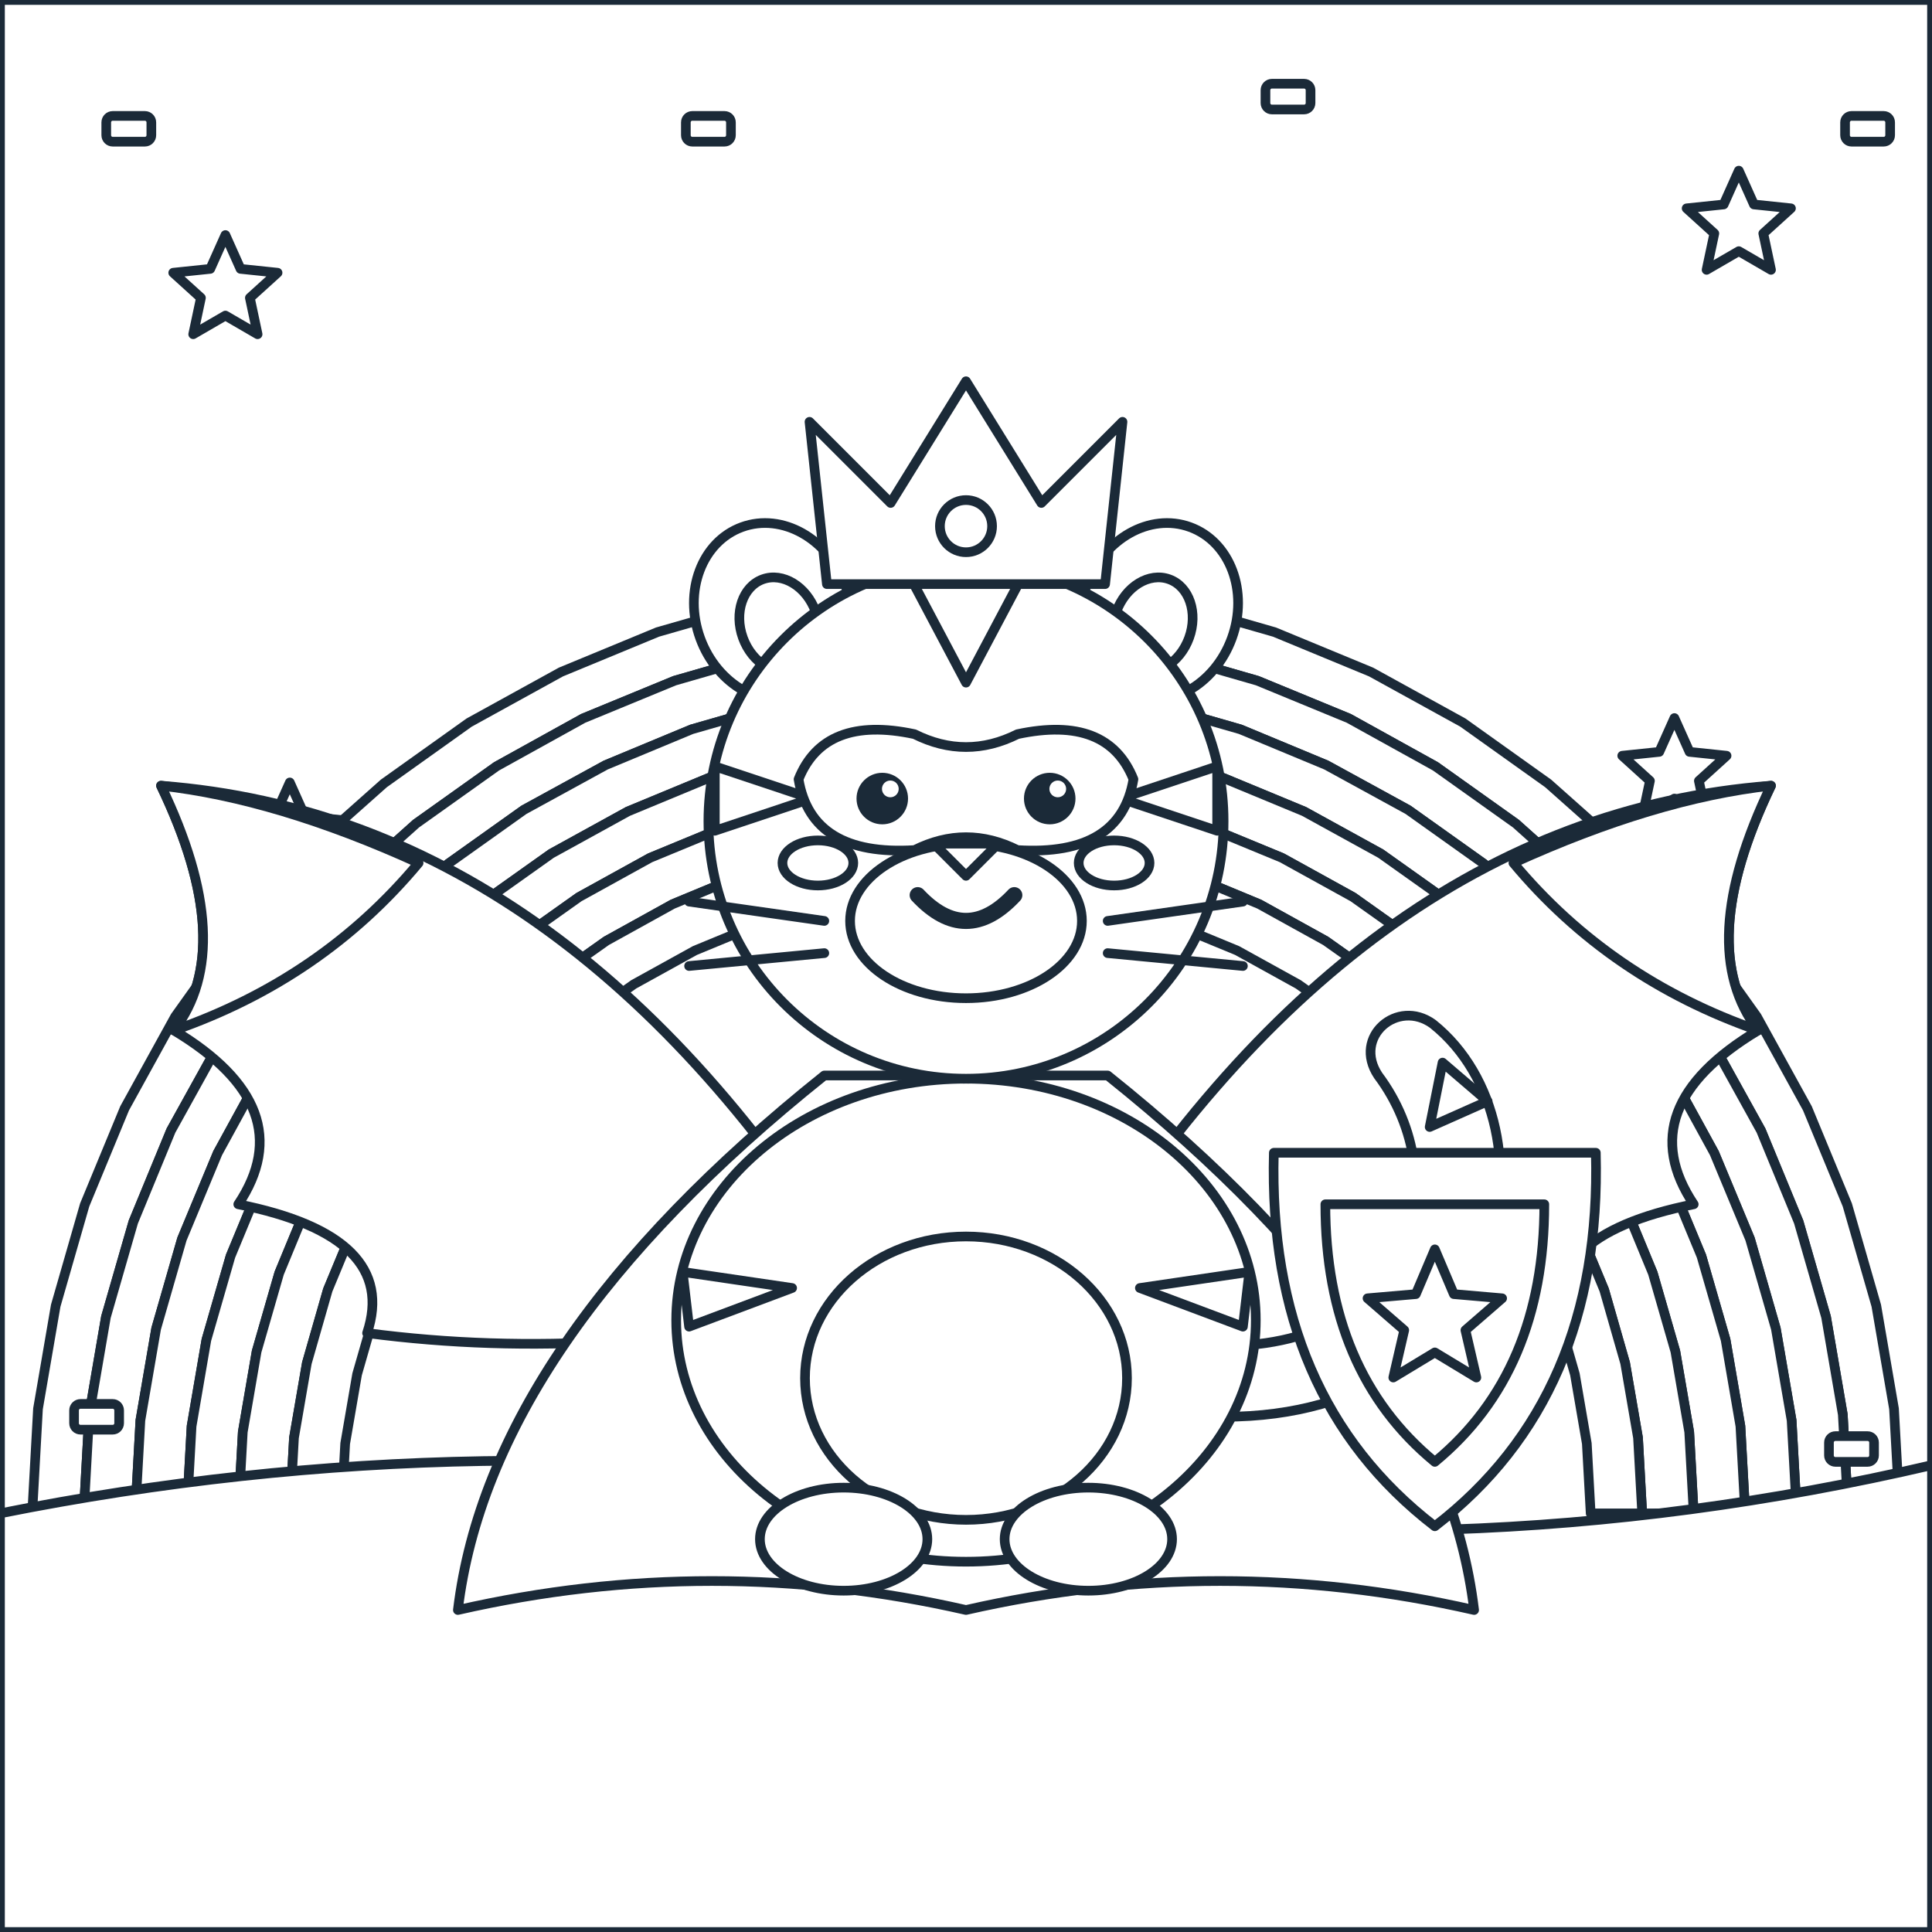
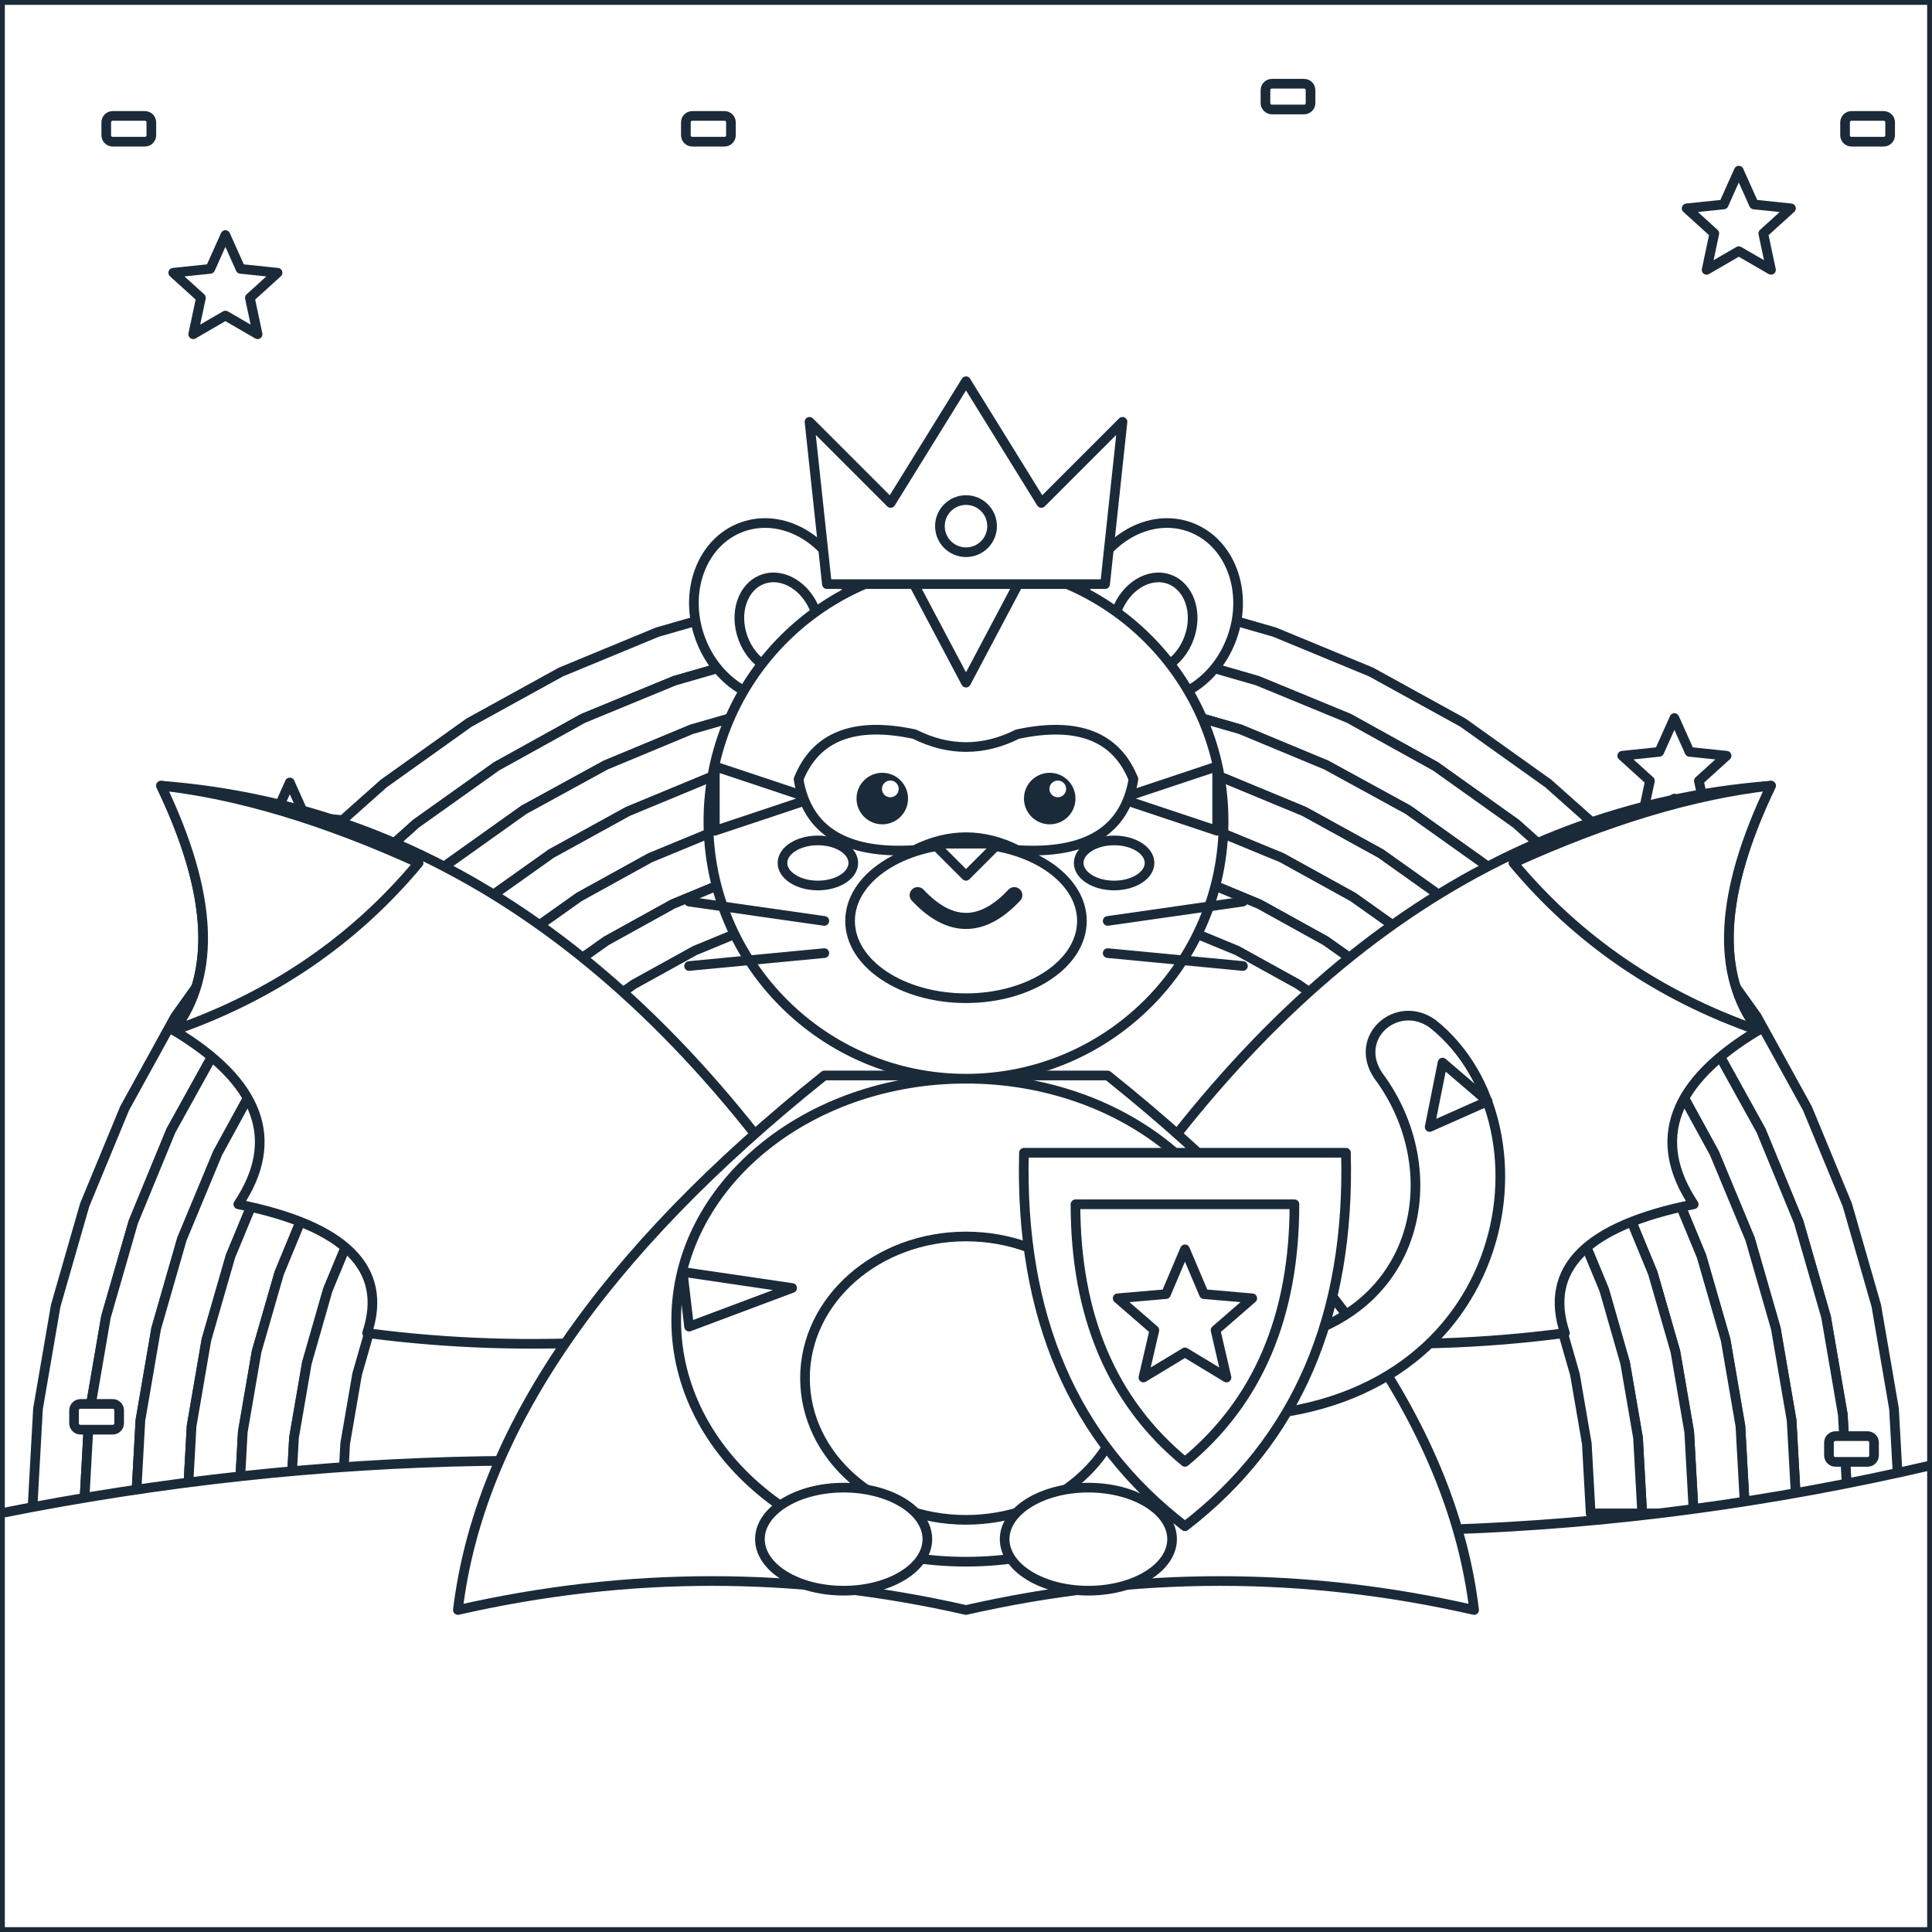
<svg xmlns="http://www.w3.org/2000/svg" viewBox="0 0 600 600" data-picture="ho--the-s-giap-vang">
  <g class="scene-back">
    <rect x="0" y="0" width="600" height="600" rx="0" id="r-nen-troi" data-region="nen-troi" class="region" fill="#FFFFFF" stroke="#1B2A38" stroke-width="3" stroke-linejoin="round" />
    <polygon points="10,470 11.8,437.5 17.3,405.5 26.3,374.2 38.7,344.2 54.4,315.7 73.3,289.2 94.9,264.9 119.2,243.3 145.7,224.4 174.2,208.7 204.2,196.3 235.5,187.3 267.5,181.8 300,180 332.5,181.8 364.5,187.3 395.8,196.3 425.8,208.7 454.3,224.4 480.8,243.3 505.1,264.9 526.7,289.2 545.6,315.7 561.3,344.2 573.7,374.2 582.7,405.5 588.2,437.5 590,470 574,470 572.3,439.3 567.1,409 558.6,379.5 546.9,351.1 532,324.2 514.2,299.2 493.7,276.3 470.8,255.8 445.8,238 418.9,223.1 390.5,211.4 361,202.9 330.7,197.7 300,196 269.3,197.7 239,202.9 209.5,211.4 181.1,223.1 154.2,238 129.2,255.8 106.3,276.3 85.8,299.2 68,324.2 53.1,351.1 41.4,379.5 32.9,409 27.7,439.3 26,470" id="r-cau-vong-1" data-region="cau-vong-1" class="region" fill="#FFFFFF" stroke="#1B2A38" stroke-width="3" stroke-linejoin="round" />
    <polygon points="26,470 27.7,439.3 32.9,409 41.4,379.5 53.1,351.1 68,324.2 85.8,299.2 106.3,276.3 129.2,255.8 154.2,238 181.1,223.1 209.5,211.4 239,202.9 269.3,197.7 300,196 330.7,197.7 361,202.9 390.5,211.4 418.9,223.1 445.8,238 470.8,255.8 493.7,276.3 514.2,299.2 532,324.2 546.9,351.1 558.6,379.5 567.1,409 572.3,439.3 574,470 558,470 556.4,441.1 551.5,412.6 543.5,384.8 532.4,358.1 518.5,332.7 501.7,309.1 482.4,287.6 460.9,268.3 437.3,251.5 411.9,237.6 385.2,226.5 357.4,218.5 328.9,213.6 300,212 271.1,213.6 242.6,218.5 214.8,226.5 188.1,237.6 162.7,251.5 139.1,268.3 117.6,287.6 98.3,309.1 81.5,332.7 67.6,358.1 56.5,384.8 48.5,412.6 43.6,441.1 42,470" id="r-cau-vong-2" data-region="cau-vong-2" class="region" fill="#FFFFFF" stroke="#1B2A38" stroke-width="3" stroke-linejoin="round" />
    <polygon points="42,470 43.6,441.1 48.5,412.6 56.5,384.8 67.6,358.1 81.5,332.7 98.3,309.1 117.6,287.6 139.1,268.3 162.7,251.5 188.1,237.6 214.8,226.5 242.6,218.5 271.1,213.6 300,212 328.9,213.6 357.4,218.5 385.2,226.5 411.9,237.6 437.3,251.5 460.9,268.3 482.4,287.6 501.7,309.1 518.5,332.7 532.4,358.1 543.5,384.8 551.5,412.6 556.4,441.1 558,470 542,470 540.5,442.9 535.9,416.1 528.4,390.1 518,365 504.9,341.2 489.2,319.1 471.1,298.9 450.9,280.8 428.8,265.1 405,252 379.9,241.6 353.9,234.1 327.1,229.5 300,228 272.9,229.5 246.1,234.1 220.1,241.6 195,252 171.2,265.1 149.1,280.8 128.9,298.9 110.8,319.1 95.1,341.2 82,365 71.6,390.1 64.1,416.1 59.5,442.9 58,470" id="r-cau-vong-3" data-region="cau-vong-3" class="region" fill="#FFFFFF" stroke="#1B2A38" stroke-width="3" stroke-linejoin="round" />
    <polygon points="58,470 59.5,442.9 64.1,416.1 71.6,390.1 82,365 95.1,341.2 110.8,319.1 128.9,298.9 149.1,280.8 171.2,265.1 195,252 220.1,241.6 246.1,234.1 272.9,229.5 300,228 327.1,229.5 353.9,234.1 379.9,241.6 405,252 428.8,265.1 450.9,280.8 471.1,298.9 489.2,319.1 504.9,341.2 518,365 528.4,390.1 535.9,416.1 540.5,442.9 542,470 526,470 524.6,444.7 520.3,419.7 513.3,395.4 503.6,371.9 491.4,349.8 476.7,329.1 459.8,310.2 440.9,293.3 420.2,278.6 398.1,266.4 374.6,256.7 350.3,249.7 325.3,245.4 300,244 274.7,245.4 249.7,249.7 225.4,256.7 201.9,266.4 179.8,278.6 159.1,293.3 140.2,310.2 123.3,329.1 108.6,349.8 96.4,371.9 86.7,395.4 79.7,419.7 75.4,444.7 74,470" id="r-cau-vong-4" data-region="cau-vong-4" class="region" fill="#FFFFFF" stroke="#1B2A38" stroke-width="3" stroke-linejoin="round" />
    <polygon points="74,470 75.4,444.7 79.7,419.7 86.7,395.4 96.4,371.9 108.6,349.8 123.3,329.1 140.2,310.2 159.1,293.3 179.8,278.6 201.9,266.4 225.4,256.7 249.7,249.7 274.7,245.4 300,244 325.3,245.4 350.3,249.7 374.6,256.7 398.1,266.4 420.2,278.6 440.9,293.3 459.8,310.2 476.7,329.1 491.4,349.8 503.6,371.9 513.3,395.4 520.3,419.7 524.6,444.7 526,470 510,470 508.7,446.5 504.7,423.3 498.2,400.6 489.2,378.9 477.8,358.3 464.2,339.1 448.5,321.5 430.9,305.8 411.7,292.2 391.1,280.8 369.4,271.8 346.7,265.3 323.5,261.3 300,260 276.5,261.3 253.3,265.3 230.6,271.8 208.9,280.8 188.3,292.2 169.1,305.8 151.5,321.5 135.8,339.1 122.2,358.3 110.8,378.9 101.8,400.6 95.3,423.3 91.3,446.5 90,470" id="r-cau-vong-5" data-region="cau-vong-5" class="region" fill="#FFFFFF" stroke="#1B2A38" stroke-width="3" stroke-linejoin="round" />
    <polygon points="90,470 91.3,446.5 95.3,423.3 101.8,400.6 110.8,378.9 122.2,358.3 135.8,339.1 151.5,321.5 169.1,305.8 188.3,292.2 208.9,280.8 230.6,271.8 253.3,265.3 276.5,261.3 300,260 323.5,261.3 346.7,265.3 369.4,271.8 391.1,280.8 411.7,292.2 430.9,305.8 448.5,321.5 464.2,339.1 477.8,358.3 489.2,378.9 498.2,400.6 504.7,423.3 508.7,446.5 510,470 494,470 492.8,448.3 489.1,426.8 483.1,405.9 474.8,385.8 464.3,366.8 451.7,349 437.2,332.8 421,318.3 403.2,305.7 384.2,295.2 364.1,286.9 343.2,280.9 321.7,277.2 300,276 278.3,277.2 256.8,280.9 235.9,286.9 215.8,295.2 196.8,305.7 179,318.3 162.8,332.8 148.3,349 135.7,366.8 125.2,385.8 116.9,405.9 110.9,426.8 107.2,448.3 106,470" id="r-cau-vong-6" data-region="cau-vong-6" class="region" fill="#FFFFFF" stroke="#1B2A38" stroke-width="3" stroke-linejoin="round" />
    <polygon points="70,73 74.7,83.5 86.2,84.7 77.6,92.5 80,103.8 70,98 60,103.8 62.4,92.5 53.8,84.7 65.3,83.5" id="r-sao-lap-lanh-1" data-region="sao-lap-lanh-1" class="region" fill="#FFFFFF" stroke="#1B2A38" stroke-width="3" stroke-linejoin="round" />
    <polygon points="540,53 544.7,63.5 556.2,64.7 547.6,72.5 550,83.8 540,78 530,83.8 532.4,72.5 523.8,64.7 535.3,63.5" id="r-sao-lap-lanh-2" data-region="sao-lap-lanh-2" class="region" fill="#FFFFFF" stroke="#1B2A38" stroke-width="3" stroke-linejoin="round" />
    <polygon points="520,223 524.7,233.5 536.2,234.7 527.6,242.5 530,253.8 520,248 510,253.8 512.4,242.5 503.8,234.7 515.3,233.5" id="r-sao-lap-lanh-3" data-region="sao-lap-lanh-3" class="region" fill="#FFFFFF" stroke="#1B2A38" stroke-width="3" stroke-linejoin="round" />
    <polygon points="90,243 94.7,253.5 106.2,254.7 97.6,262.5 100,273.8 90,268 80,273.8 82.4,262.5 73.8,254.7 85.3,253.5" id="r-sao-lap-lanh-4" data-region="sao-lap-lanh-4" class="region" fill="#FFFFFF" stroke="#1B2A38" stroke-width="3" stroke-linejoin="round" />
    <path d="M 0 470 Q 150 440 300 465 Q 450 490 600 455 L 600 600 L 0 600 Z" id="r-nen-dat" data-region="nen-dat" class="region" fill="#FFFFFF" stroke="#1B2A38" stroke-width="3" stroke-linejoin="round" />
  </g>
  <g id="subject" class="subject anim-bounce">
    <path d="M 270 404 Q 180 254 50 244 Q 74 294 54 320 Q 94 344 74 374 Q 124 384 114 414 Q 190 424 270 404 Z" id="r-canh-trai" data-region="canh-trai" class="region" fill="#FFFFFF" stroke="#1B2A38" stroke-width="3" stroke-linejoin="round" />
    <path d="M 130 268 Q 86 248 50 244 Q 74 294 54 320 Q 100 304 130 268 Z" id="r-canh-trai-dau" data-region="canh-trai-dau" class="region" fill="#FFFFFF" stroke="#1B2A38" stroke-width="3" stroke-linejoin="round" />
    <path d="M 330 404 Q 420 254 550 244 Q 526 294 546 320 Q 506 344 526 374 Q 476 384 486 414 Q 410 424 330 404 Z" id="r-canh-phai" data-region="canh-phai" class="region" fill="#FFFFFF" stroke="#1B2A38" stroke-width="3" stroke-linejoin="round" />
    <path d="M 470 268 Q 514 248 550 244 Q 526 294 546 320 Q 500 304 470 268 Z" id="r-canh-phai-dau" data-region="canh-phai-dau" class="region" fill="#FFFFFF" stroke="#1B2A38" stroke-width="3" stroke-linejoin="round" />
    <path d="M 256 334 L 344 334 Q 447.8 417 457.8 500 Q 378.9 482 300 500 Q 221.1 482 142.2 500 Q 152.2 417 256 334 Z" id="r-ao-choang" data-region="ao-choang" class="region" fill="#FFFFFF" stroke="#1B2A38" stroke-width="3" stroke-linejoin="round" />
    <path d="M 380 440 C 470 440 485 350 445 318 C 434 310 420 322 428 334 C 452 366 440 418 380 418 Z" id="r-duoi" data-region="duoi" class="region" fill="#FFFFFF" stroke="#1B2A38" stroke-width="3" stroke-linejoin="round" />
    <polygon points="448,330 462,342 444,350" id="r-soc-duoi" data-region="soc-duoi" class="region" fill="#FFFFFF" stroke="#1B2A38" stroke-width="3" stroke-linejoin="round" />
    <ellipse cx="300" cy="410" rx="90" ry="75" id="r-than" data-region="than" class="region" fill="#FFFFFF" stroke="#1B2A38" stroke-width="3" stroke-linejoin="round" />
    <ellipse cx="300" cy="428" rx="50" ry="44" id="r-bung" data-region="bung" class="region" fill="#FFFFFF" stroke="#1B2A38" stroke-width="3" stroke-linejoin="round" />
    <polygon points="212,395 246,400 214,412" id="r-soc-than-trai" data-region="soc-than-trai" class="region" fill="#FFFFFF" stroke="#1B2A38" stroke-width="3" stroke-linejoin="round" />
    <polygon points="388,395 354,400 386,412" id="r-soc-than-phai" data-region="soc-than-phai" class="region" fill="#FFFFFF" stroke="#1B2A38" stroke-width="3" stroke-linejoin="round" />
    <ellipse cx="262" cy="478" rx="26" ry="16" id="r-chan-trai" data-region="chan-trai" class="region" fill="#FFFFFF" stroke="#1B2A38" stroke-width="3" stroke-linejoin="round" />
    <ellipse cx="338" cy="478" rx="26" ry="16" id="r-chan-phai" data-region="chan-phai" class="region" fill="#FFFFFF" stroke="#1B2A38" stroke-width="3" stroke-linejoin="round" />
    <ellipse cx="240" cy="190" rx="24" ry="28" transform="rotate(-20 240 190)" id="r-tai-trai" data-region="tai-trai" class="region" fill="#FFFFFF" stroke="#1B2A38" stroke-width="3" stroke-linejoin="round" />
    <ellipse cx="242" cy="194" rx="12" ry="15" transform="rotate(-20 242 194)" id="r-trong-tai-trai" data-region="trong-tai-trai" class="region" fill="#FFFFFF" stroke="#1B2A38" stroke-width="3" stroke-linejoin="round" />
    <ellipse cx="360" cy="190" rx="24" ry="28" transform="rotate(20 360 190)" id="r-tai-phai" data-region="tai-phai" class="region" fill="#FFFFFF" stroke="#1B2A38" stroke-width="3" stroke-linejoin="round" />
    <ellipse cx="358" cy="194" rx="12" ry="15" transform="rotate(20 358 194)" id="r-trong-tai-phai" data-region="trong-tai-phai" class="region" fill="#FFFFFF" stroke="#1B2A38" stroke-width="3" stroke-linejoin="round" />
    <ellipse cx="300" cy="255" rx="80" ry="80" id="r-dau" data-region="dau" class="region" fill="#FFFFFF" stroke="#1B2A38" stroke-width="3" stroke-linejoin="round" />
    <polygon points="282,178 300,212 318,178" id="r-soc-tran-1" data-region="soc-tran-1" class="region" fill="#FFFFFF" stroke="#1B2A38" stroke-width="3" stroke-linejoin="round" />
    <polygon points="222,238 252,248 222,258" id="r-soc-ma-trai" data-region="soc-ma-trai" class="region" fill="#FFFFFF" stroke="#1B2A38" stroke-width="3" stroke-linejoin="round" />
    <polygon points="378,238 348,248 378,258" id="r-soc-ma-phai" data-region="soc-ma-phai" class="region" fill="#FFFFFF" stroke="#1B2A38" stroke-width="3" stroke-linejoin="round" />
    <ellipse cx="300" cy="286" rx="36" ry="24" id="r-mom" data-region="mom" class="region" fill="#FFFFFF" stroke="#1B2A38" stroke-width="3" stroke-linejoin="round" />
    <polygon points="290,262 310,262 300,272" id="r-mui" data-region="mui" class="region" fill="#FFFFFF" stroke="#1B2A38" stroke-width="3" stroke-linejoin="round" />
    <g class="deco" pointer-events="none">
      <path d="M 256 286 L 214 280 M 256 296 L 214 300 M 344 286 L 386 280 M 344 296 L 386 300" fill="none" stroke="#1B2A38" stroke-width="3" stroke-linecap="round" stroke-linejoin="round" />
    </g>
    <path d="M 248 242 Q 256 222 284 228 Q 300 236 316 228 Q 344 222 352 242 Q 348 266 316 264 Q 300 256 284 264 Q 252 266 248 242 Z" id="r-mat-na" data-region="mat-na" class="region" fill="#FFFFFF" stroke="#1B2A38" stroke-width="3" stroke-linejoin="round" />
    <g class="deco" pointer-events="none">
      <circle cx="274" cy="248" r="8" fill="#1B2A38" />
    </g>
    <g class="deco" pointer-events="none">
      <circle cx="326" cy="248" r="8" fill="#1B2A38" />
    </g>
    <g class="deco" pointer-events="none">
      <circle cx="276.5" cy="245" r="2.6" fill="#FFFFFF" />
    </g>
    <g class="deco" pointer-events="none">
      <circle cx="328.5" cy="245" r="2.6" fill="#FFFFFF" />
    </g>
    <ellipse cx="254" cy="268" rx="11" ry="7" id="r-ma-trai" data-region="ma-trai" class="region" fill="#FFFFFF" stroke="#1B2A38" stroke-width="3" stroke-linejoin="round" />
    <ellipse cx="346" cy="268" rx="11" ry="7" id="r-ma-phai" data-region="ma-phai" class="region" fill="#FFFFFF" stroke="#1B2A38" stroke-width="3" stroke-linejoin="round" />
    <g class="deco" pointer-events="none">
      <path d="M 285 278 Q 300 294 315 278" fill="none" stroke="#1B2A38" stroke-width="5" stroke-linecap="round" stroke-linejoin="round" />
    </g>
    <polygon points="256.8,181.4 251.4,131 276.6,156.2 300,118.4 323.4,156.2 348.6,131 343.2,181.4" id="r-vuong-mien" data-region="vuong-mien" class="region" fill="#FFFFFF" stroke="#1B2A38" stroke-width="3" stroke-linejoin="round" />
    <ellipse cx="300" cy="163.4" rx="8.1" ry="8.1" id="r-vuong-mien-ngoc" data-region="vuong-mien-ngoc" class="region" fill="#FFFFFF" stroke="#1B2A38" stroke-width="3" stroke-linejoin="round" />
-     <path d="M 395.6 358 L 495.6 358 Q 497.6 434 445.6 474 Q 393.6 434 395.6 358 Z" id="r-khien" data-region="khien" class="region" fill="#FFFFFF" stroke="#1B2A38" stroke-width="3" stroke-linejoin="round" />
-     <path d="M 411.6 374 L 479.6 374 Q 479.6 426 445.6 454 Q 411.6 426 411.6 374 Z" id="r-khien-vien" data-region="khien-vien" class="region" fill="#FFFFFF" stroke="#1B2A38" stroke-width="3" stroke-linejoin="round" />
-     <polygon points="445.6,388 451.5,401.9 466.5,403.2 455.1,413.1 458.5,427.8 445.6,420 432.7,427.8 436.1,413.1 424.7,403.2 439.7,401.9" id="r-khien-sao" data-region="khien-sao" class="region" fill="#FFFFFF" stroke="#1B2A38" stroke-width="3" stroke-linejoin="round" />
+     <path d="M 318 358 L 418 358 Q 420 434 368 474 Q 316 434 318 358 Z" id="r-khien" data-region="khien" class="region" fill="#FFFFFF" stroke="#1B2A38" stroke-width="3" stroke-linejoin="round" />
+     <path d="M 334 374 L 402 374 Q 402 426 368 454 Q 334 426 334 374 Z" id="r-khien-vien" data-region="khien-vien" class="region" fill="#FFFFFF" stroke="#1B2A38" stroke-width="3" stroke-linejoin="round" />
+     <polygon points="368,388 373.9,401.9 388.9,403.2 377.5,413.1 380.9,427.8 368,420 355.1,427.8 358.5,413.1 347.1,403.2 362.1,401.9" id="r-khien-sao" data-region="khien-sao" class="region" fill="#FFFFFF" stroke="#1B2A38" stroke-width="3" stroke-linejoin="round" />
  </g>
  <g class="scene-front">
    <rect x="33" y="36" width="14" height="8" rx="2" id="r-hoa-giay-1" data-region="hoa-giay-1" class="region" fill="#FFFFFF" stroke="#1B2A38" stroke-width="3" stroke-linejoin="round" />
    <rect x="213" y="36" width="14" height="8" rx="2" id="r-hoa-giay-2" data-region="hoa-giay-2" class="region" fill="#FFFFFF" stroke="#1B2A38" stroke-width="3" stroke-linejoin="round" />
    <rect x="393" y="26" width="14" height="8" rx="2" id="r-hoa-giay-3" data-region="hoa-giay-3" class="region" fill="#FFFFFF" stroke="#1B2A38" stroke-width="3" stroke-linejoin="round" />
    <rect x="573" y="36" width="14" height="8" rx="2" id="r-hoa-giay-4" data-region="hoa-giay-4" class="region" fill="#FFFFFF" stroke="#1B2A38" stroke-width="3" stroke-linejoin="round" />
    <rect x="23" y="436" width="14" height="8" rx="2" id="r-hoa-giay-5" data-region="hoa-giay-5" class="region" fill="#FFFFFF" stroke="#1B2A38" stroke-width="3" stroke-linejoin="round" />
    <rect x="568" y="446" width="14" height="8" rx="2" id="r-hoa-giay-6" data-region="hoa-giay-6" class="region" fill="#FFFFFF" stroke="#1B2A38" stroke-width="3" stroke-linejoin="round" />
  </g>
</svg>
